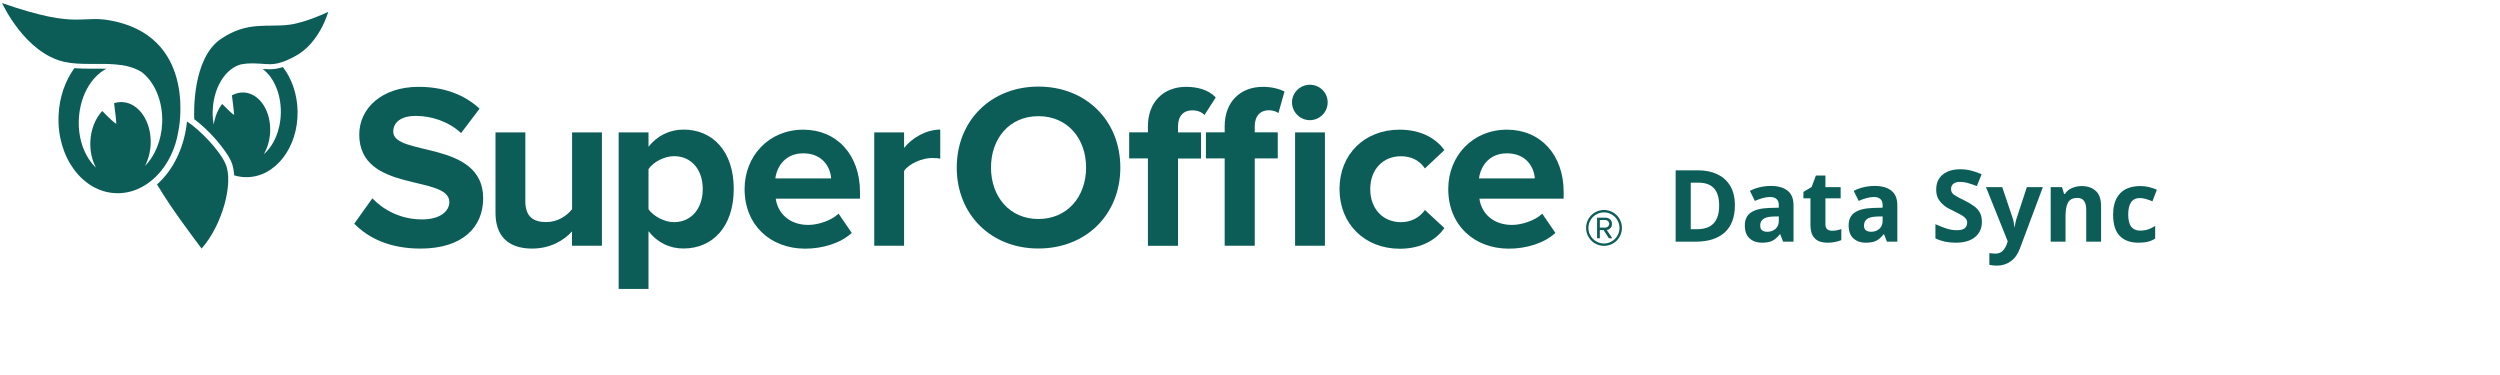
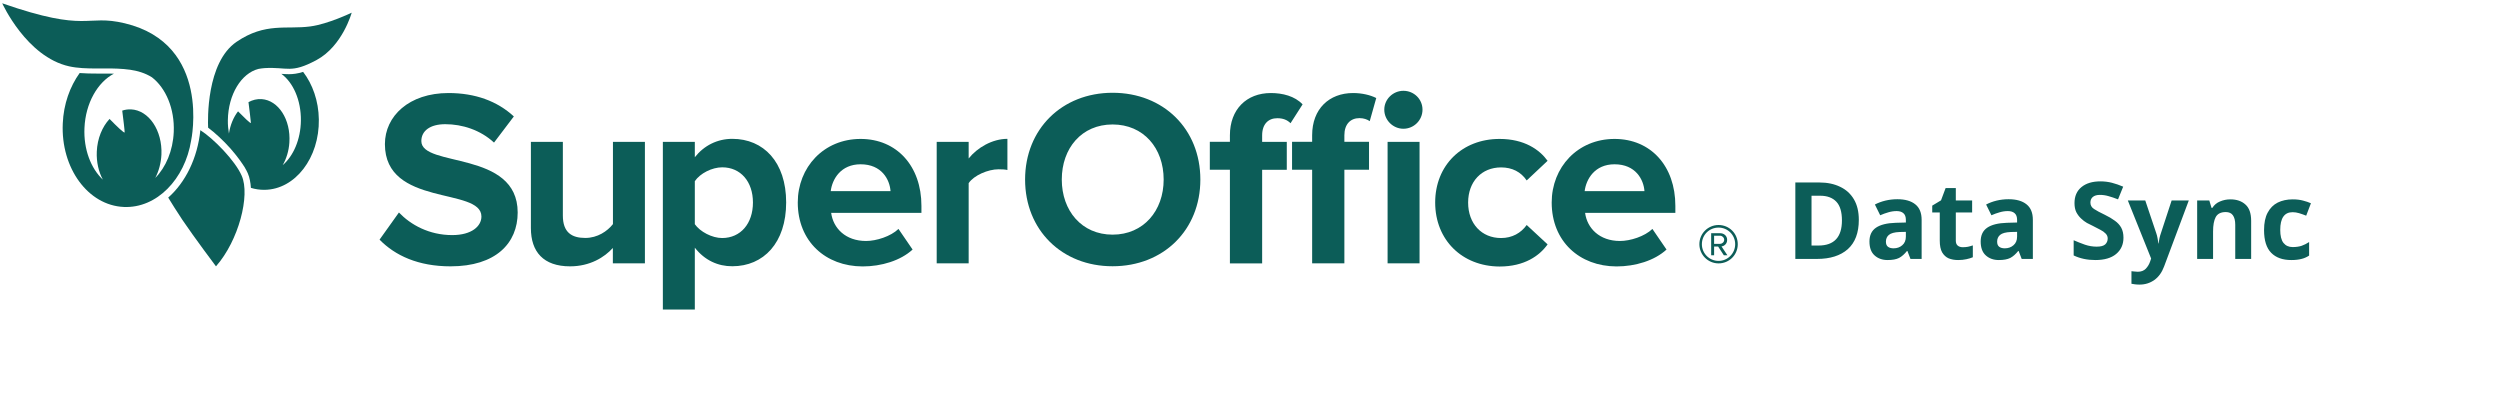
- <svg xmlns="http://www.w3.org/2000/svg" viewBox="0 0 300 45">
+ <svg xmlns="http://www.w3.org/2000/svg" viewBox="0 0 280 45">
  <g fill="#0c5d58" fill-rule="evenodd">
    <path d="M42.51 26.84L44.68 23.8C46 25.18 48.06 26.33 50.65 26.33 52.85 26.33 53.92 25.32 53.92 24.25 53.92 20.93 43.11 23.21 43.11 16.14 43.11 13.01 45.81 10.42 50.23 10.42 53.21 10.42 55.69 11.32 57.55 13.04L55.33 15.97C53.81 14.56 51.78 13.91 49.87 13.91 48.15 13.91 47.19 14.67 47.19 15.8 47.19 18.79 57.98 16.79 57.98 23.8 57.98 27.24 55.53 29.83 50.46 29.83 46.84 29.83 44.25 28.62 42.51 26.84zM68.64 29.49L68.64 27.77C67.71 28.81 66.08 29.83 63.85 29.83 60.86 29.83 59.46 28.2 59.46 25.55L59.46 15.89 63.04 15.89 63.04 24.14C63.04 26.03 64.03 26.65 65.55 26.65 66.93 26.65 68.03 25.89 68.65 25.1L68.65 15.89 72.23 15.89 72.23 29.49 68.64 29.49z" />
    <path fill-rule="nonzero" d="M77.82 27.74L77.82 34.67 74.24 34.67 74.24 15.89 77.82 15.89 77.82 17.61C78.86 16.29 80.35 15.55 82.02 15.55 85.51 15.55 88.05 18.14 88.05 22.67 88.05 27.2 85.52 29.82 82.02 29.82 80.41 29.83 78.92 29.15 77.82 27.74zM84.33 22.68C84.33 20.34 82.95 18.74 80.89 18.74 79.74 18.74 78.41 19.42 77.82 20.29L77.82 25.11C78.41 25.95 79.74 26.66 80.89 26.66 82.95 26.65 84.33 25.04 84.33 22.68zM89.35 22.68C89.35 18.74 92.25 15.56 96.39 15.56 100.44 15.56 103.2 18.6 103.2 23.05L103.2 23.84 93.09 23.84C93.32 25.56 94.7 26.99 97 26.99 98.15 26.99 99.76 26.48 100.63 25.64L102.21 27.95C100.86 29.19 98.72 29.84 96.61 29.84 92.47 29.83 89.35 27.04 89.35 22.68zM96.39 18.4C94.17 18.4 93.21 20.06 93.04 21.41L99.74 21.41C99.65 20.11 98.75 18.4 96.39 18.4z" />
    <path d="M104.91,29.49 L104.91,15.89 L108.49,15.89 L108.49,17.75 C109.45,16.54 111.14,15.55 112.83,15.55 L112.83,19.04 C112.58,18.98 112.24,18.96 111.84,18.96 C110.66,18.96 109.08,19.64 108.49,20.51 L108.49,29.49 L104.91,29.49 Z" />
    <path fill-rule="nonzero" d="M114.81 20.11C114.81 14.45 118.95 10.39 124.61 10.39 130.3 10.39 134.44 14.44 134.44 20.11 134.44 25.77 130.3 29.82 124.61 29.82 118.95 29.83 114.81 25.77 114.81 20.11zM130.33 20.11C130.33 16.59 128.08 13.94 124.61 13.94 121.15 13.94 118.92 16.59 118.92 20.11 118.92 23.6 121.15 26.28 124.61 26.28 128.08 26.28 130.33 23.6 130.33 20.11zM137.75 29.49L137.75 19.01 135.5 19.01 135.5 15.88 137.75 15.88 137.75 15.15C137.75 12.25 139.61 10.42 142.34 10.42 143.64 10.42 145.02 10.76 145.89 11.69L144.54 13.8C144.17 13.43 143.7 13.24 143.05 13.24 142.06 13.24 141.36 13.89 141.36 15.16L141.36 15.89 144.12 15.89 144.12 19.02 141.36 19.02 141.36 29.5 137.75 29.5 137.75 29.49zM146.96 29.49L146.96 19.01 144.71 19.01 144.71 15.88 146.96 15.88 146.96 15.15C146.96 12.19 148.87 10.42 151.55 10.42 152.56 10.42 153.49 10.65 154.14 10.98L153.41 13.57C153.13 13.37 152.73 13.23 152.26 13.23 151.25 13.23 150.57 13.91 150.57 15.15L150.57 15.88 153.33 15.88 153.33 19.01 150.57 19.01 150.57 29.49 146.96 29.49zM155.04 12.28C155.04 11.1 156.03 10.17 157.18 10.17 158.36 10.17 159.32 11.1 159.32 12.28 159.32 13.46 158.36 14.42 157.18 14.42 156.03 14.42 155.04 13.47 155.04 12.28zM155.41 29.49L155.41 15.89 158.99 15.89 158.99 29.49 155.41 29.49z" />
    <path d="M160.74,22.68 C160.74,18.51 163.75,15.56 167.95,15.56 C170.74,15.56 172.43,16.77 173.33,18.01 L170.99,20.21 C170.34,19.25 169.36,18.75 168.12,18.75 C165.95,18.75 164.43,20.33 164.43,22.69 C164.43,25.06 165.95,26.66 168.12,26.66 C169.36,26.66 170.35,26.1 170.99,25.2 L173.33,27.37 C172.43,28.64 170.74,29.85 167.95,29.85 C163.75,29.83 160.74,26.87 160.74,22.68 Z" />
    <path fill-rule="nonzero" d="M173.79 22.68C173.79 18.74 176.69 15.56 180.83 15.56 184.89 15.56 187.64 18.6 187.64 23.05L187.64 23.84 177.53 23.84C177.76 25.56 179.14 26.99 181.44 26.99 182.59 26.99 184.2 26.48 185.07 25.64L186.65 27.95C185.3 29.19 183.16 29.84 181.05 29.84 176.91 29.83 173.79 27.04 173.79 22.68zM180.83 18.4C178.61 18.4 177.65 20.06 177.48 21.41L184.18 21.41C184.09 20.11 183.19 18.4 180.83 18.4zM192.48 29.5C191.29 29.5 190.33 28.53 190.33 27.35 190.33 26.15 191.3 25.2 192.48 25.2 193.68 25.2 194.63 26.16 194.63 27.35 194.63 28.54 193.68 29.5 192.48 29.5zM192.48 25.49C191.44 25.49 190.61 26.31 190.61 27.35 190.61 28.38 191.44 29.22 192.48 29.22 193.51 29.22 194.34 28.38 194.34 27.35 194.34 26.31 193.5 25.49 192.48 25.49zM193.07 28.59L192.43 27.61 191.98 27.61 191.98 28.59 191.65 28.59 191.65 26.12 192.66 26.12C193.08 26.12 193.44 26.41 193.44 26.87 193.44 27.42 192.95 27.6 192.81 27.6L193.47 28.59 193.07 28.59zM192.66 26.4L191.98 26.4 191.98 27.31 192.66 27.31C192.87 27.31 193.11 27.12 193.11 26.86 193.11 26.6 192.87 26.4 192.66 26.4z" />
    <path d="M22.44,14.58 C22.12,17.73 20.76,20.44 18.84,22.13 C19.17,22.67 19.85,23.77 20.43,24.63 C21.79,26.64 24.19,29.83 24.19,29.83 C26.74,26.94 28.04,21.86 27.07,19.68 C26.35,18.01 23.91,15.51 22.44,14.58 Z" />
    <path d="M21.41,15.72 C21.41,15.72 23.73,4.94 13.98,2.61 C9.55,1.55 9.92,3.73 0.25,0.37 C0.25,0.37 2.96,6.37 7.75,7.43 C8.7,7.64 9.75,7.67 10.82,7.67 C10.82,7.67 10.83,7.67 10.83,7.67 C10.84,7.67 10.85,7.67 10.86,7.67 C11.02,7.67 11.19,7.67 11.35,7.67 C11.52,7.67 11.68,7.67 11.85,7.67 C11.86,7.67 11.88,7.67 11.89,7.67 C12.1,7.67 12.31,7.67 12.51,7.67 C12.52,7.67 12.54,7.67 12.55,7.67 C12.97,7.68 13.39,7.69 13.81,7.73 C13.82,7.73 13.83,7.73 13.85,7.73 C14.06,7.75 14.26,7.77 14.46,7.8 C14.46,7.8 14.46,7.8 14.46,7.8 C14.48,7.8 14.5,7.8 14.51,7.8 C15.41,7.93 16.26,8.18 17.02,8.66 C18.57,9.86 19.57,12.17 19.46,14.78 C19.37,16.89 18.57,18.74 17.39,19.93 C17.78,19.18 18.03,18.29 18.08,17.32 C18.2,14.61 16.67,12.34 14.67,12.25 C14.33,12.24 14,12.28 13.69,12.39 C13.83,13.48 13.97,14.67 13.96,14.82 C13.95,14.99 13.04,14.11 12.27,13.32 C11.46,14.19 10.9,15.5 10.84,16.99 C10.79,18.16 11.05,19.25 11.52,20.12 C10.18,18.86 9.35,16.72 9.46,14.33 C9.58,11.55 10.93,9.21 12.76,8.25 C12.47,8.24 12.18,8.24 11.88,8.24 C11.7,8.24 11.53,8.24 11.35,8.24 C11.17,8.24 11,8.24 10.82,8.24 C10.22,8.24 9.57,8.23 8.92,8.18 C7.83,9.7 7.12,11.66 7.03,13.83 C6.8,18.82 9.86,23.01 13.87,23.18 C17.54,23.34 20.71,20.09 21.41,15.72 Z" />
    <path d="M28.94,7.72 C29.15,7.68 29.37,7.65 29.61,7.63 C32.22,7.47 32.55,8.29 35.46,6.72 C38.37,5.15 39.39,1.42 39.39,1.42 C39.39,1.42 36.74,2.7 34.75,2.96 C32.08,3.32 29.72,2.49 26.5,4.68 C23.09,7 23.27,13.48 23.31,14.3 C24.08,14.87 25,15.72 25.81,16.63 C25.83,16.65 25.84,16.67 25.86,16.69 C25.94,16.77 26.01,16.86 26.08,16.95 C26.11,16.99 26.15,17.03 26.18,17.07 C26.24,17.14 26.3,17.22 26.37,17.3 C26.41,17.35 26.45,17.4 26.49,17.45 C26.54,17.52 26.6,17.59 26.65,17.66 C26.69,17.72 26.74,17.77 26.78,17.83 C26.83,17.89 26.87,17.96 26.92,18.02 C26.96,18.08 27.01,18.14 27.05,18.21 C27.09,18.27 27.13,18.33 27.17,18.38 C27.21,18.45 27.26,18.51 27.3,18.58 C27.33,18.63 27.37,18.68 27.4,18.73 C27.44,18.8 27.48,18.88 27.52,18.95 C27.54,18.99 27.57,19.03 27.59,19.07 C27.65,19.18 27.7,19.29 27.75,19.4 C27.8,19.52 27.85,19.65 27.89,19.78 C27.9,19.82 27.91,19.86 27.92,19.9 C27.95,20 27.97,20.09 27.99,20.19 C28.05,20.46 28.08,20.74 28.1,21.04 C28.59,21.19 29.11,21.27 29.64,21.26 C33.06,21.22 35.78,17.68 35.71,13.37 C35.68,11.3 35.01,9.43 33.95,8.05 C33.33,8.25 32.83,8.31 32.35,8.31 C32.07,8.31 31.79,8.29 31.51,8.27 C32.84,9.24 33.73,11.23 33.7,13.52 C33.67,15.64 32.85,17.48 31.66,18.5 C32.07,17.79 32.35,16.91 32.41,15.96 C32.58,13.4 31.19,11.23 29.3,11.1 C28.78,11.07 28.29,11.19 27.83,11.44 C27.94,12.33 28.1,13.62 28.1,13.76 C28.09,13.9 27.26,13.08 26.66,12.47 C26.15,13.13 25.79,13.99 25.64,14.96 C25.56,14.48 25.51,13.98 25.52,13.46 C25.56,10.57 27.03,8.21 28.94,7.72 Z" />
    <path display="none" d="M21.394,15.728 C21.394,15.728 23.714,4.933 13.959,2.606 C9.526,1.544 9.897,3.724 0.218,0.36 C0.218,0.36 2.93,6.37 7.728,7.432 C8.678,7.64 9.729,7.666 10.801,7.666 L10.816,7.666 L10.846,7.666 C11.009,7.666 11.171,7.666 11.339,7.666 C11.507,7.666 11.669,7.666 11.837,7.666 L11.882,7.666 C12.091,7.666 12.299,7.666 12.507,7.671 C12.522,7.671 12.537,7.671 12.553,7.671 C12.974,7.676 13.396,7.696 13.807,7.727 C13.817,7.727 13.832,7.727 13.843,7.732 C14.051,7.752 14.254,7.773 14.457,7.798 C14.457,7.798 14.462,7.798 14.462,7.798 L14.462,7.803 C14.482,7.803 14.498,7.803 14.518,7.803 C15.422,7.935 16.275,8.189 17.032,8.667 C18.591,9.866 19.586,12.177 19.474,14.788 C19.418,16.018 19.129,17.156 18.662,18.131 C18.723,17.75 18.758,17.354 18.758,16.958 C18.758,15.5 18.332,14.118 17.565,13.076 C16.752,11.974 15.655,11.369 14.477,11.369 C13.299,11.369 12.202,11.974 11.39,13.076 C10.618,14.123 10.196,15.5 10.196,16.958 C10.196,17.552 10.268,18.131 10.405,18.68 C9.75,17.481 9.389,15.972 9.46,14.352 C9.582,11.562 10.933,9.226 12.761,8.265 C12.471,8.26 12.177,8.255 11.877,8.255 C11.7,8.255 11.527,8.255 11.349,8.255 C11.171,8.255 10.999,8.255 10.821,8.255 C10.222,8.255 9.572,8.245 8.917,8.194 C7.825,9.713 7.119,11.679 7.018,13.854 C6.789,18.858 9.851,23.044 13.863,23.211 C17.514,23.364 20.693,20.102 21.394,15.728 Z M18.078,17.329 C18.037,18.299 17.788,19.193 17.397,19.94 C16.493,20.859 15.361,21.388 14.157,21.332 C13.167,21.291 12.258,20.859 11.512,20.153 C11.039,19.284 10.78,18.187 10.831,17.008 C10.897,15.515 11.446,14.194 12.263,13.33 C13.04,14.118 13.949,15.002 13.954,14.829 C13.959,14.672 13.822,13.483 13.685,12.391 C14,12.289 14.33,12.238 14.665,12.253 C16.666,12.34 18.195,14.611 18.078,17.329 Z" fill-rule="nonzero" />
    <path display="none" d="M28.925,7.717 C29.138,7.676 29.356,7.646 29.595,7.63 C29.686,7.625 29.773,7.62 29.859,7.615 C31.403,7.554 32.114,7.834 33.195,7.62 C33.779,7.508 34.465,7.249 35.45,6.716 C38.365,5.141 39.38,1.412 39.38,1.412 C39.38,1.412 36.73,2.692 34.734,2.956 C32.068,3.317 29.696,2.484 26.477,4.679 C23.07,7.005 23.252,13.498 23.288,14.321 C23.577,14.539 23.892,14.793 24.207,15.078 C25.609,16.323 27.137,18.096 27.721,19.406 C27.772,19.518 27.812,19.635 27.853,19.757 C27.975,20.143 28.051,20.575 28.082,21.052 C28.574,21.205 29.092,21.281 29.625,21.276 C33.048,21.23 35.77,17.694 35.704,13.376 C35.673,11.303 35.003,9.434 33.937,8.047 C33.83,8.082 33.728,8.108 33.627,8.138 C33.145,8.265 32.738,8.306 32.342,8.306 C32.058,8.306 31.784,8.286 31.499,8.265 C32.83,9.236 33.723,11.232 33.693,13.523 C33.678,14.783 33.383,15.942 32.896,16.892 C32.982,16.551 33.033,16.201 33.063,15.835 C33.073,15.677 33.084,15.515 33.084,15.352 C33.084,12.512 31.261,10.201 29.021,10.201 C27.64,10.201 26.416,11.08 25.68,12.426 C25.852,10.922 26.431,9.612 27.254,8.743 C27.736,8.23 28.31,7.874 28.925,7.717 M26.639,12.451 C27.239,13.061 28.071,13.889 28.077,13.747 C28.082,13.605 27.924,12.309 27.812,11.425 C28.27,11.176 28.767,11.054 29.285,11.09 C31.174,11.217 32.566,13.391 32.398,15.957 C32.357,16.536 32.246,17.08 32.068,17.583 C31.367,18.421 30.463,18.919 29.488,18.914 C27.62,18.898 26.076,17.019 25.705,14.509 C25.888,13.716 26.213,13.01 26.639,12.451" fill-rule="nonzero" />
  </g>
  <g fill="#0c5d58">
    <text x="200" y="29" font-weight="700" font-family="Barlow, sans-serif">
        Data Sync
      </text>
  </g>
</svg>
